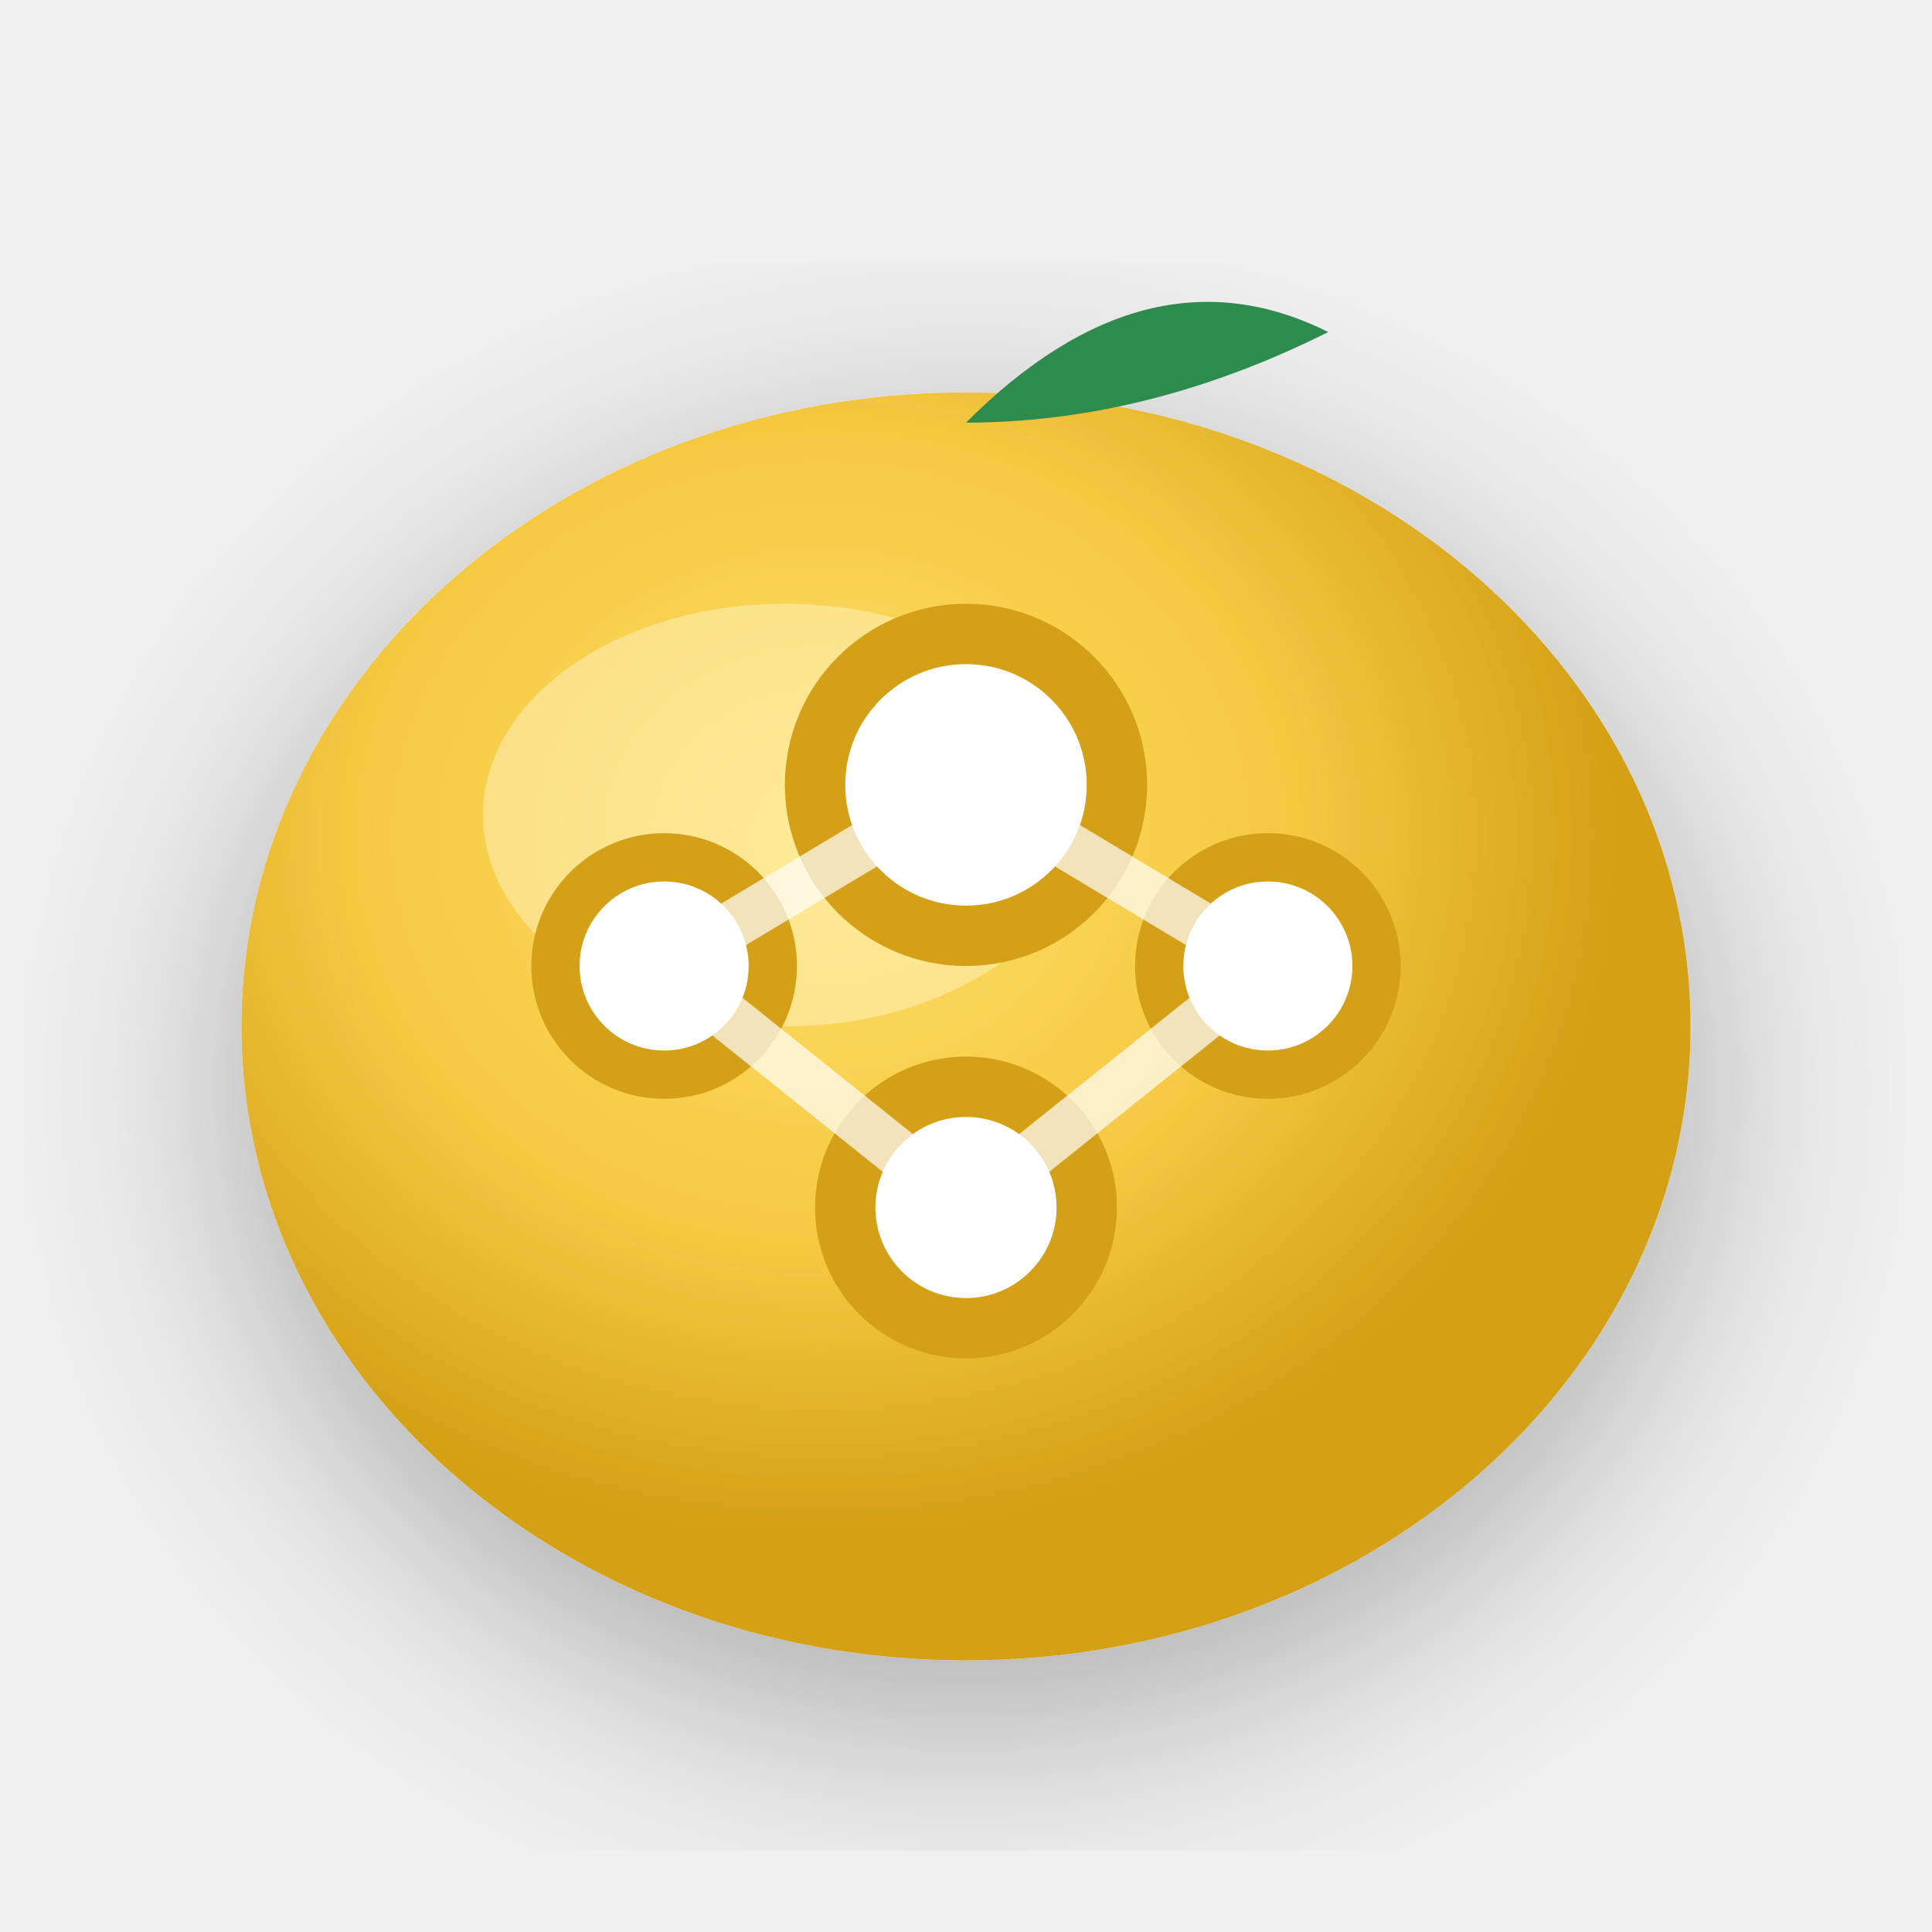
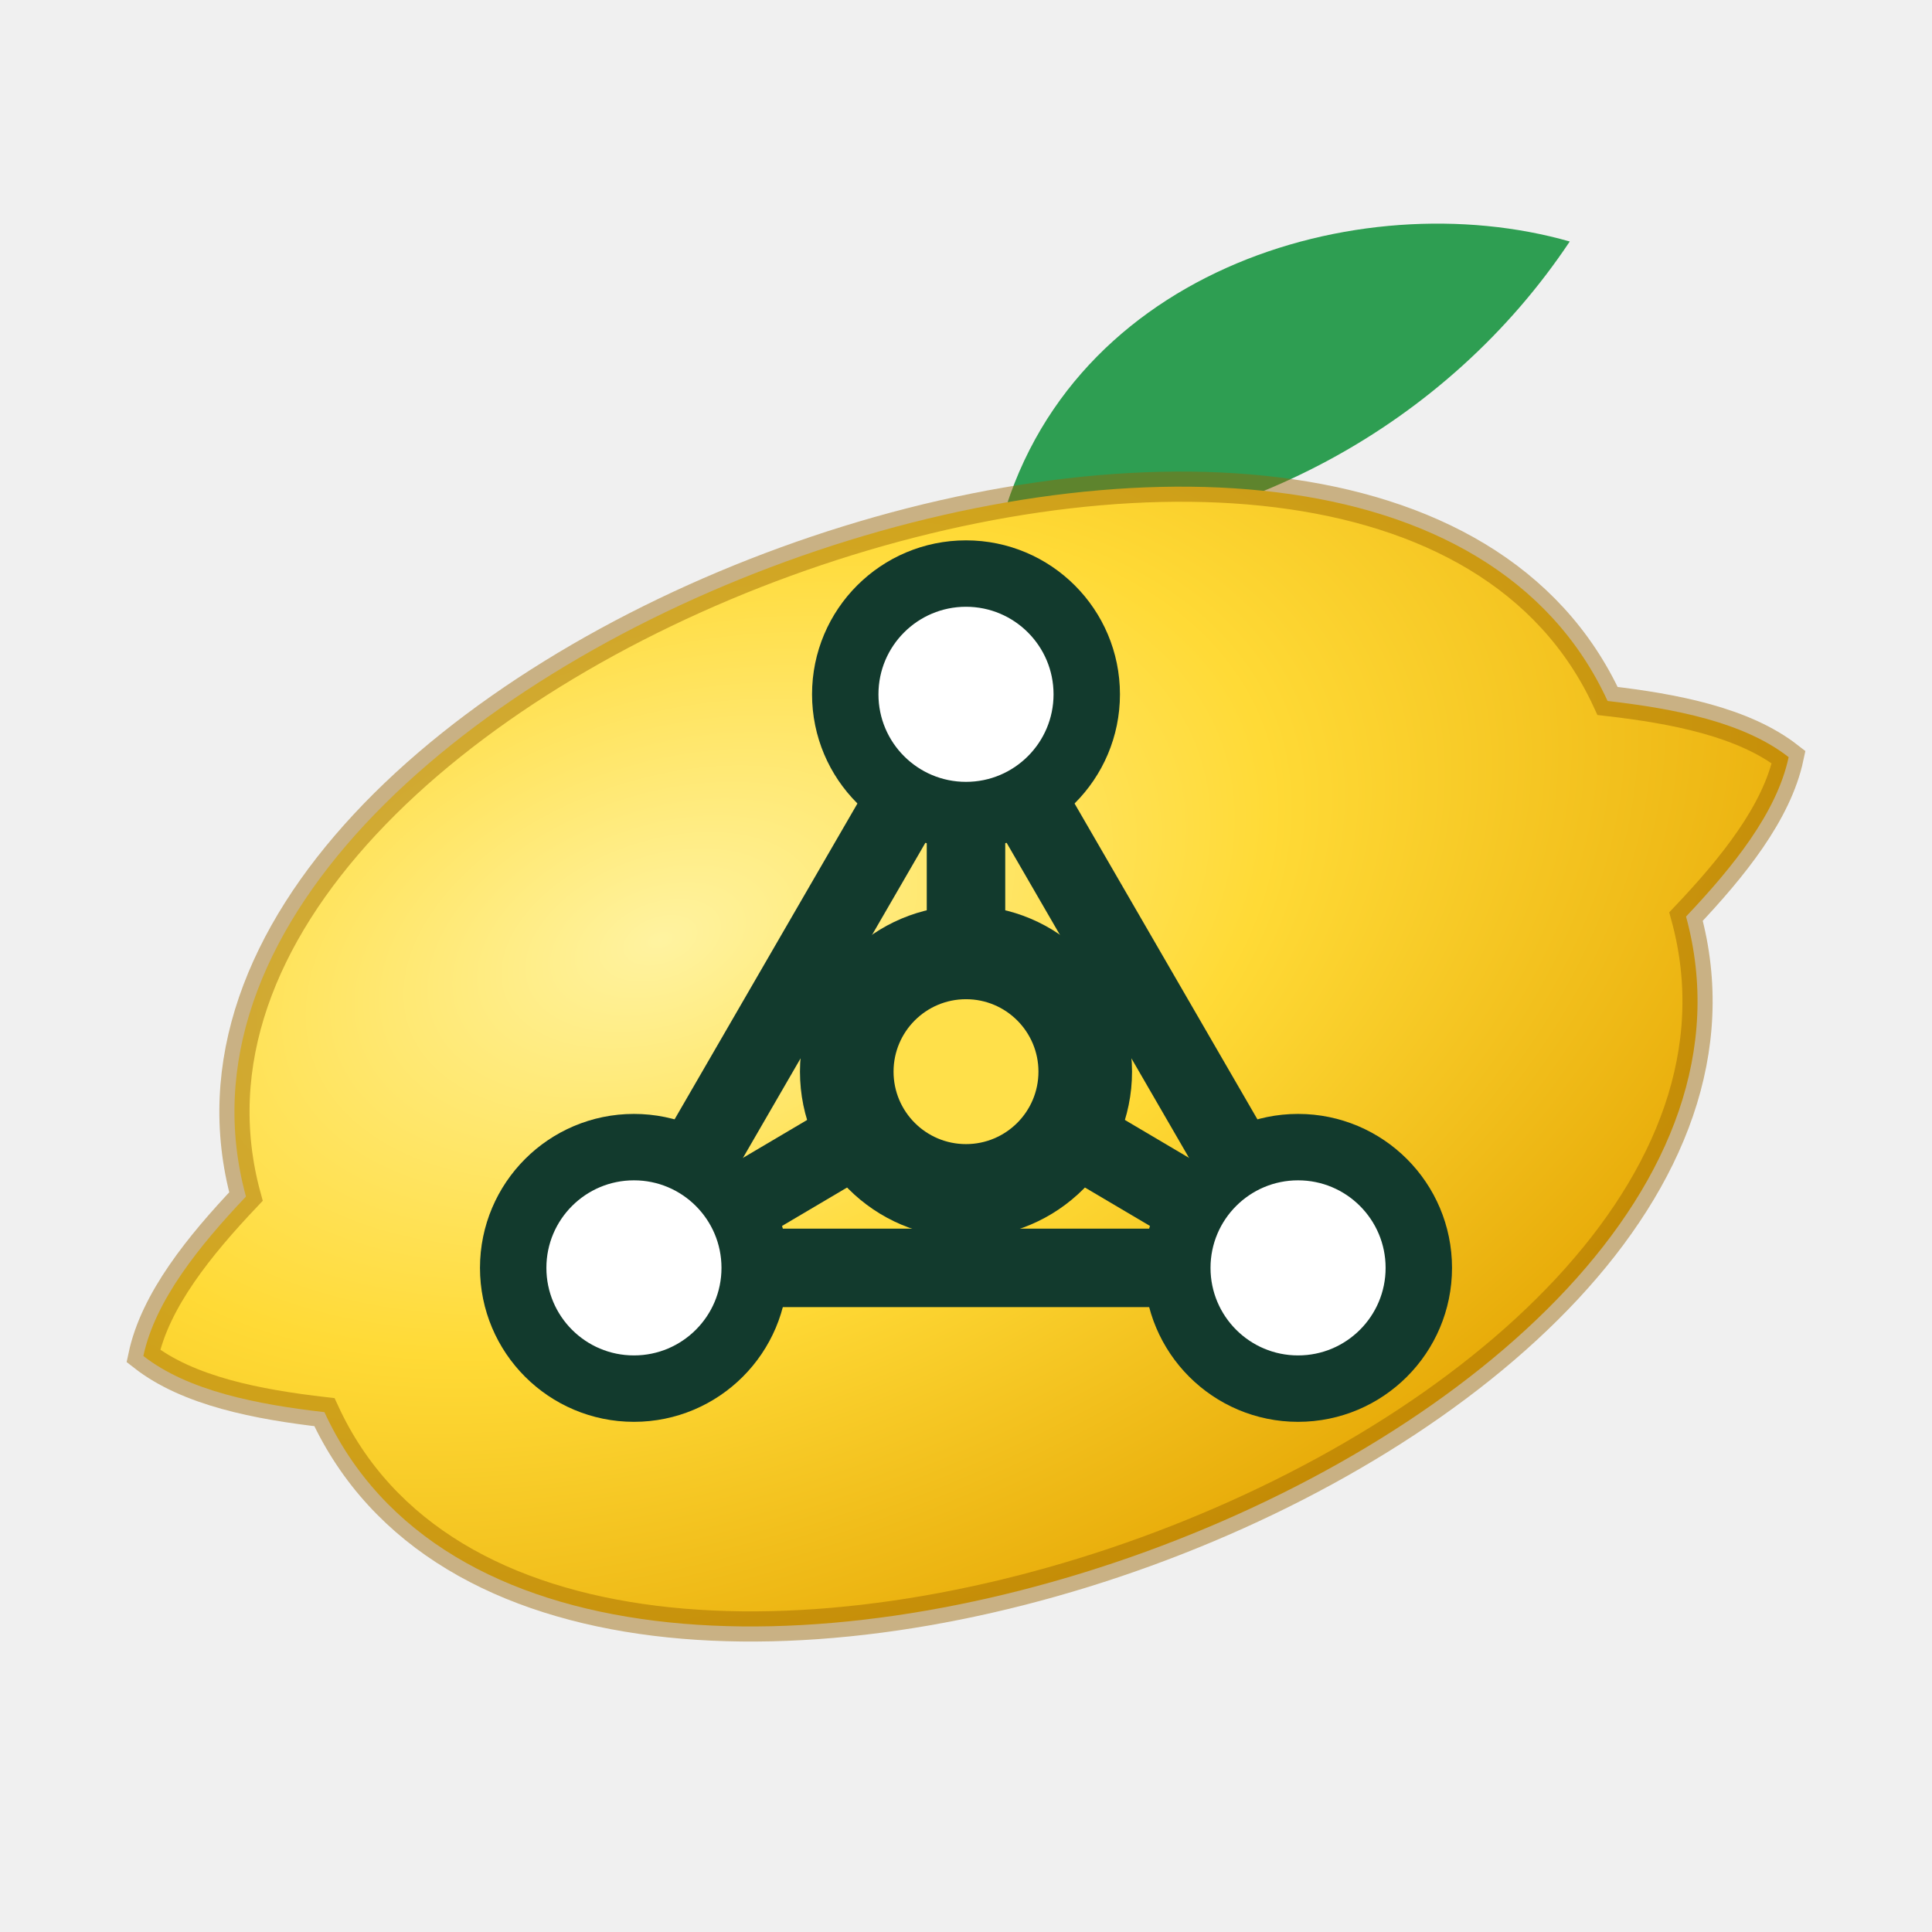
- <svg xmlns="http://www.w3.org/2000/svg" viewBox="0 0 32 32" width="32" height="32">
+ <svg xmlns="http://www.w3.org/2000/svg" viewBox="0 0 64 64" width="64" height="64">
  <defs>
-     <radialGradient id="trayLemon" cx="40%" cy="35%" r="55%">
-       <stop offset="0%" stop-color="#FFE066" />
-       <stop offset="60%" stop-color="#F5C842" />
-       <stop offset="100%" stop-color="#D4A017" />
+     <radialGradient id="peel" cx="0.36" cy="0.30" r="0.80">
+       <stop offset="0" stop-color="#FFF3A0" />
+       <stop offset="0.45" stop-color="#FFDA36" />
+       <stop offset="1" stop-color="#E3A200" />
    </radialGradient>
-     <filter id="ts" x="-15%" y="-15%" width="130%" height="130%">
-       <feDropShadow dx="0" dy="1" stdDeviation="2" flood-color="#000" flood-opacity="0.3" />
-     </filter>
  </defs>
-   <ellipse cx="16" cy="17" rx="12" ry="10.5" fill="url(#trayLemon)" filter="url(#ts)" />
-   <ellipse cx="13" cy="13.5" rx="5" ry="3.5" fill="#FFF9E0" opacity="0.4" />
-   <path d="M 16 7 Q 19 4 22 5.5 Q 19 7 16 7 Z" fill="#2D8B4E" />
-   <circle cx="16" cy="13" r="2.5" fill="#FFF" stroke="#D4A017" stroke-width="1" />
-   <circle cx="11" cy="16" r="1.8" fill="#FFF" stroke="#D4A017" stroke-width="0.8" />
-   <circle cx="21" cy="16" r="1.8" fill="#FFF" stroke="#D4A017" stroke-width="0.8" />
-   <circle cx="16" cy="20" r="2" fill="#FFF" stroke="#D4A017" stroke-width="1" />
-   <line x1="16" y1="13" x2="11" y2="16" stroke="#FFF" stroke-width="0.8" opacity="0.7" />
-   <line x1="16" y1="13" x2="21" y2="16" stroke="#FFF" stroke-width="0.8" opacity="0.7" />
-   <line x1="11" y1="16" x2="16" y2="20" stroke="#FFF" stroke-width="0.8" opacity="0.7" />
-   <line x1="21" y1="16" x2="16" y2="20" stroke="#FFF" stroke-width="0.8" opacity="0.7" />
+   <path d="M 33 18 C 35 9 45 6 52 8 C 48 14 41 18 33 18 Z" fill="#2E9E52" />
+   <g transform="translate(32 35) rotate(-20)">
+     <path d="M -29 0 C -28 -1.6 -26 -2.8 -24 -3.8 C -22.5 -22 22.5 -22 24 -3.8 C 26 -2.8 28 -1.6 29 0 C 28 1.6 26 2.8 24 3.8 C 22.5 22 -22.5 22 -24 3.8 C -26 2.8 -28 1.6 -29 0 Z" fill="url(#peel)" stroke="#9A6400" stroke-opacity="0.45" stroke-width="1" />
+   </g>
+   <g stroke="#123A2D" stroke-width="2.6" stroke-linecap="round" stroke-linejoin="round" fill="none">
+     <polygon points="32,23 43,42 21,42" />
+     <line x1="32" y1="35.5" x2="32" y2="23" />
+     <line x1="32" y1="35.5" x2="43" y2="42" />
+     <line x1="32" y1="35.5" x2="21" y2="42" />
+   </g>
+   <g fill="#FFFFFF" stroke="#123A2D" stroke-width="2.2">
+     <circle cx="32" cy="23" r="4" />
+     <circle cx="43" cy="42" r="4" />
+     <circle cx="21" cy="42" r="4" />
+   </g>
+   <circle cx="32" cy="35.5" r="5.5" fill="#123A2D" />
+   <circle cx="32" cy="35.5" r="2.4" fill="#FFE04A" />
</svg>
